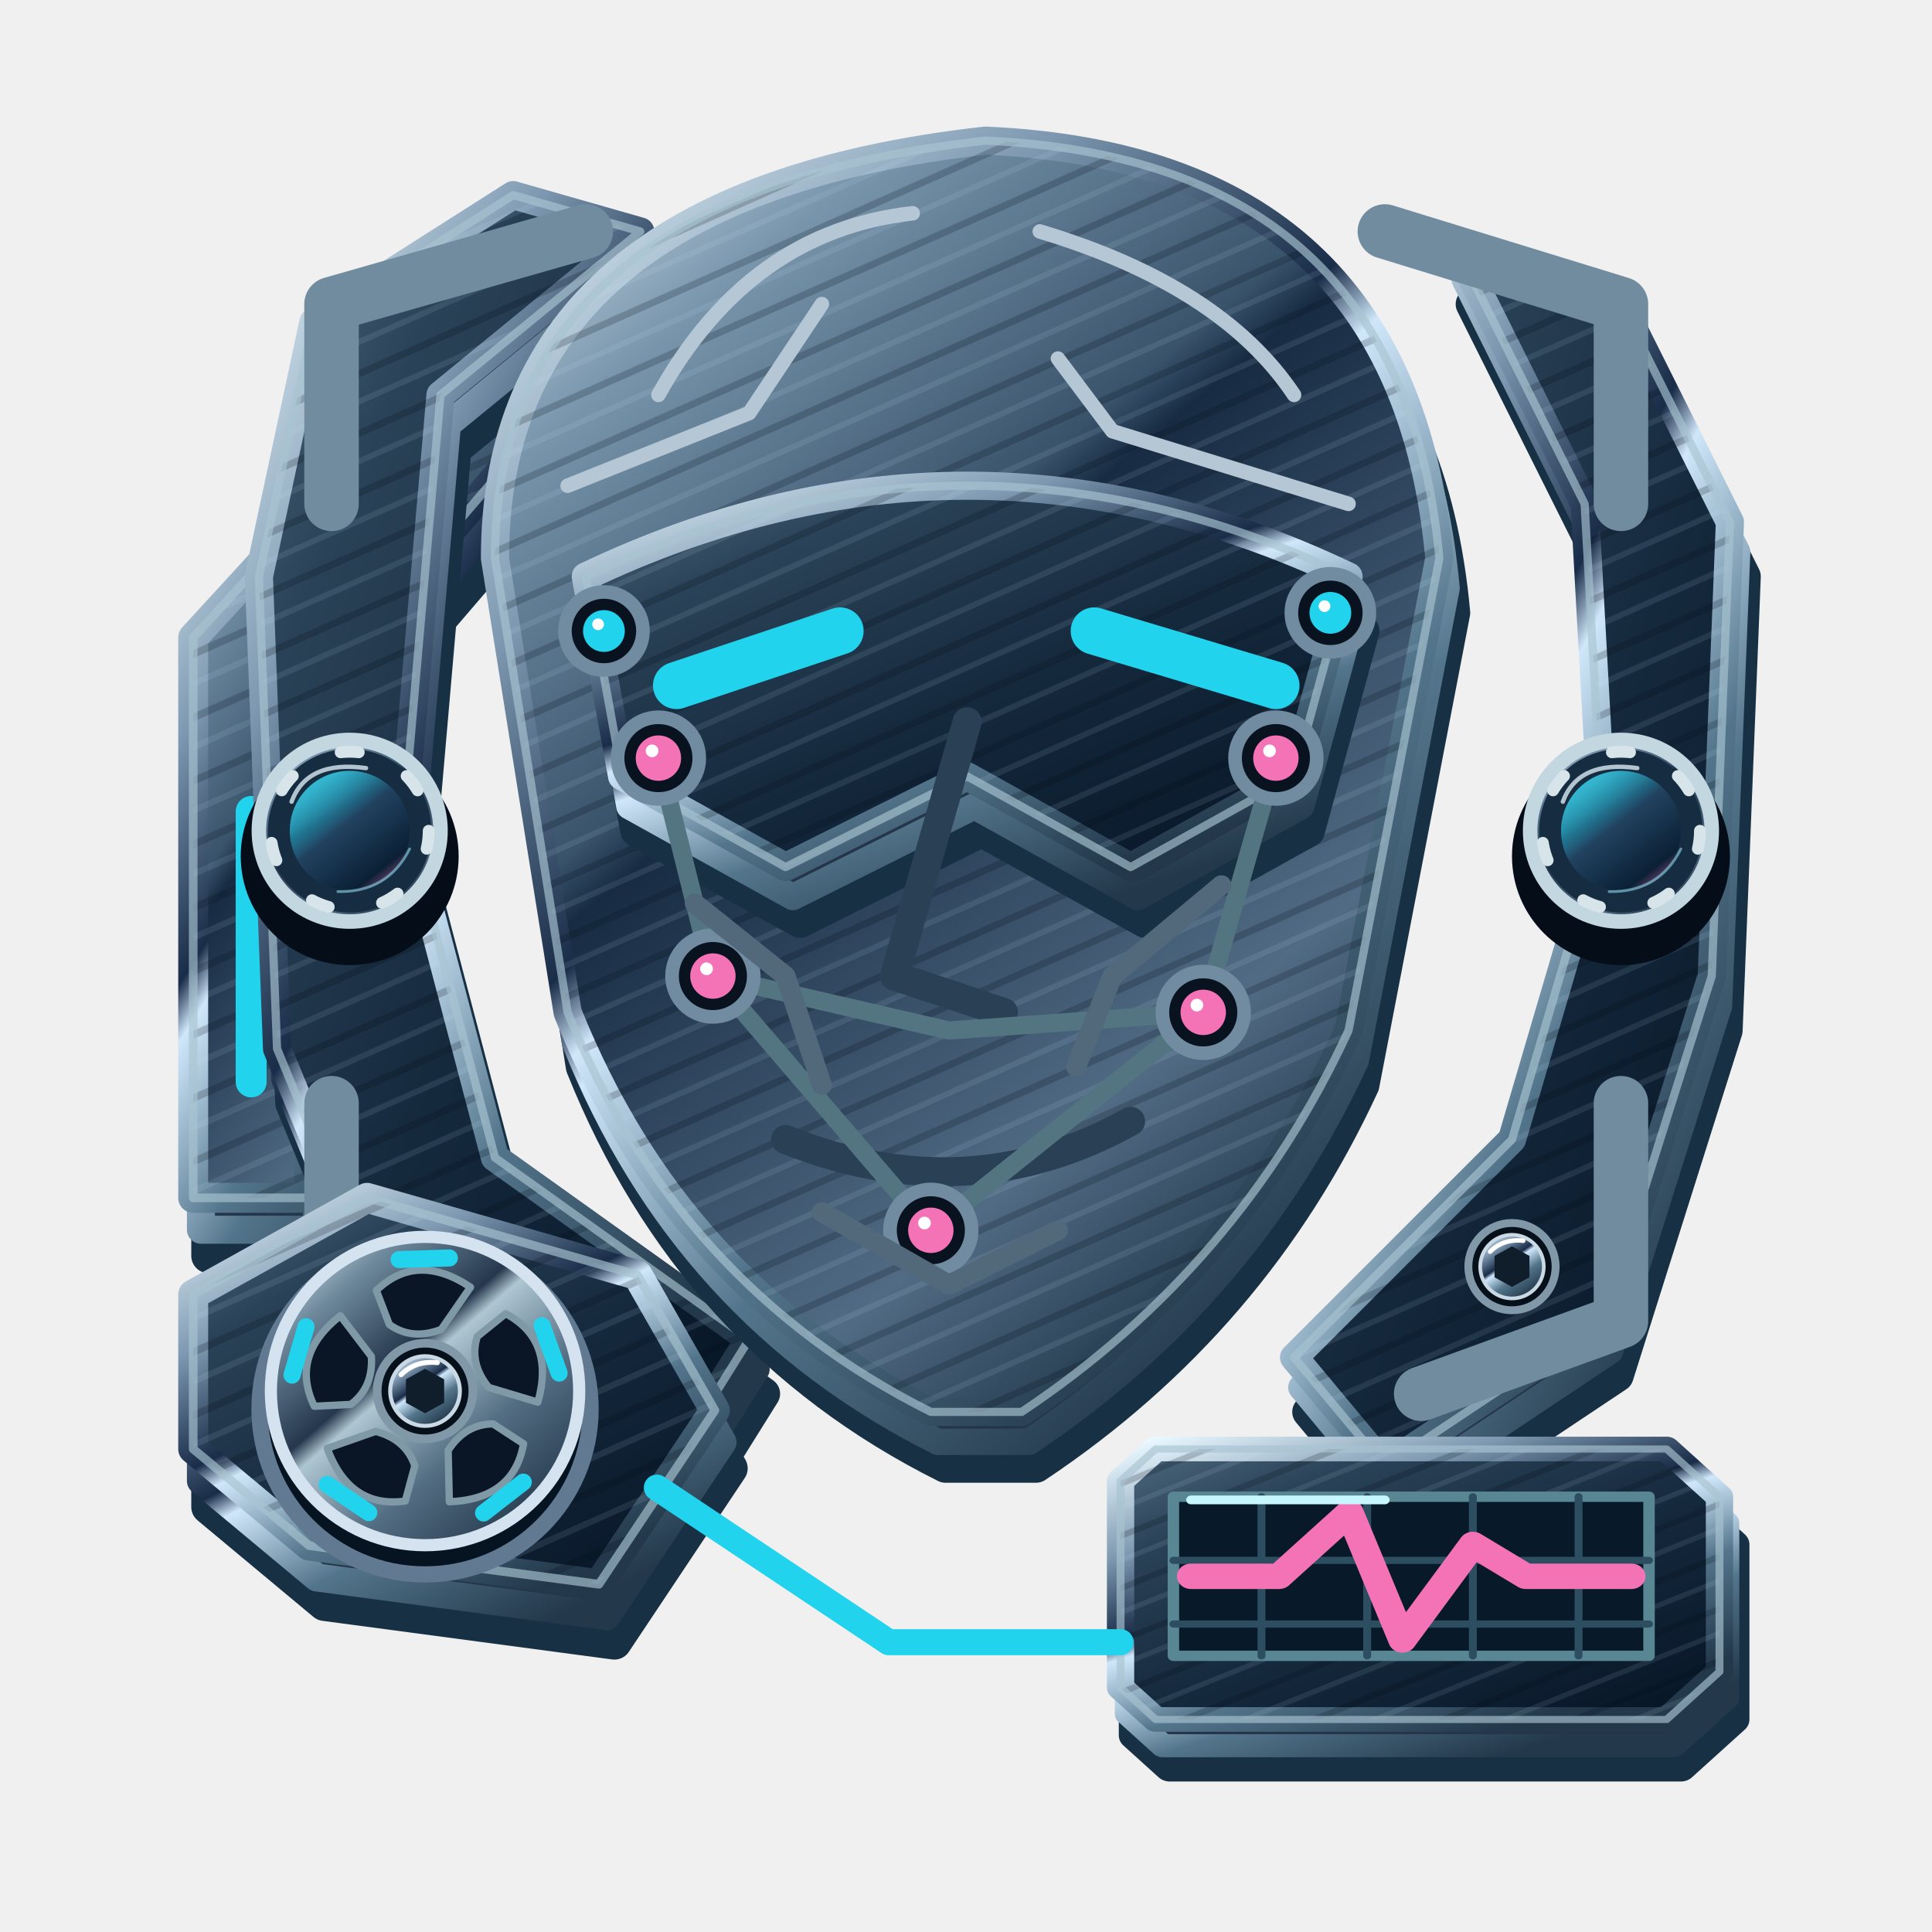
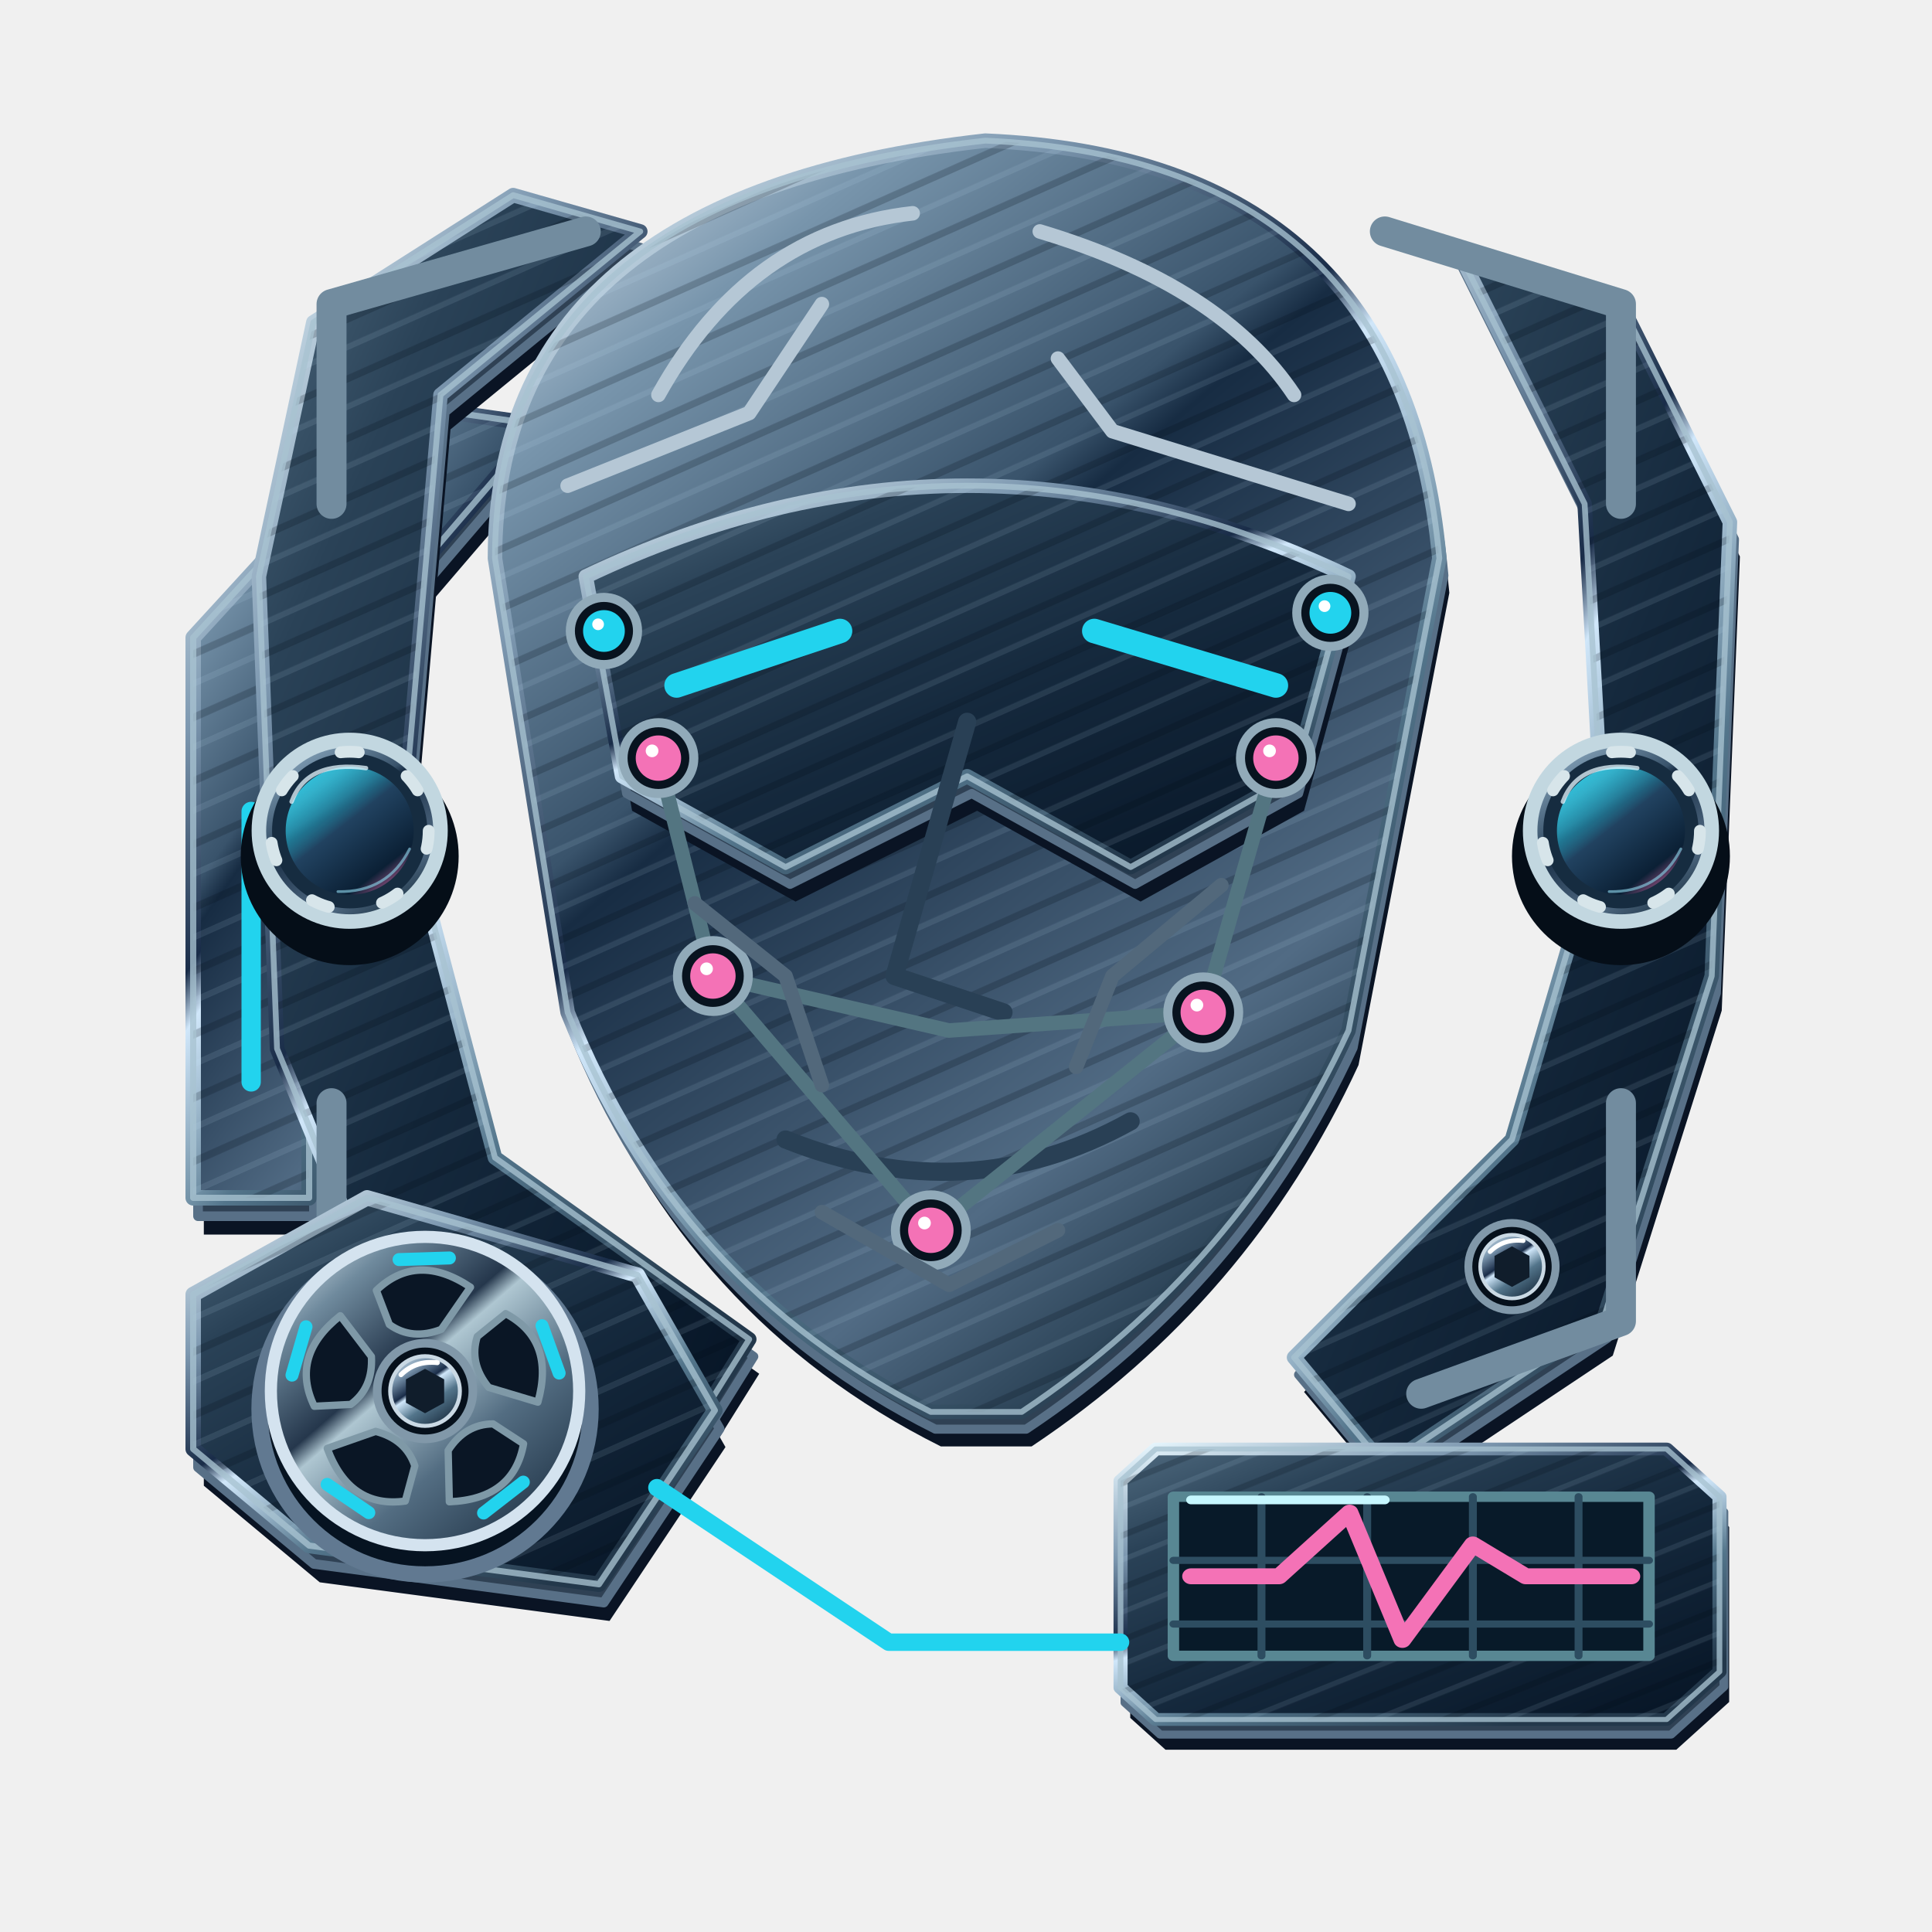
<svg xmlns="http://www.w3.org/2000/svg" width="200" height="200" viewBox="0 0 200 200" role="img" aria-label="Rostro" data-icon="face" data-semantic="face-calibration camera-off landmarks-reserved" data-visual-style="titanio-optico" data-motion="static">
  <defs>
    <linearGradient id="alice-face-rotor" x2=".86" y2="1">
      <stop stop-color="#edf8ff" />
      <stop offset=".21" stop-color="#6f8a9d" />
      <stop offset=".43" stop-color="#25374c" />
      <stop offset=".48" stop-color="#aec6d1" />
      <stop offset=".7" stop-color="#536d82" />
      <stop offset="1" stop-color="#1d3043" />
    </linearGradient>
    <linearGradient id="alice-face-contact" x2=".15" y2="1">
      <stop stop-color="#ffe2aa" />
      <stop offset=".26" stop-color="#cf955c" />
      <stop offset=".59" stop-color="#875838" />
      <stop offset=".81" stop-color="#eeb377" />
      <stop offset="1" stop-color="#603e2e" />
    </linearGradient>
    <pattern id="alice-face-brushing" width="3" height="3" patternUnits="userSpaceOnUse" patternTransform="rotate(-24)">
      <path d="M0 .4h3" stroke="#d1e6fa" opacity=".10" stroke-width=".32" />
      <path d="M0 2h3" stroke="#020913" opacity=".20" stroke-width=".38" />
    </pattern>
    <linearGradient id="alice-face-bevel" x1="0" y1="0" x2=".68" y2="1">
      <stop stop-color="#e9f8ff" />
      <stop offset=".27" stop-color="#7d98b0" />
      <stop offset=".48" stop-color="#192c48" />
      <stop offset=".53" stop-color="#d0e7fa" />
      <stop offset=".73" stop-color="#53758b" />
      <stop offset="1" stop-color="#23384b" />
    </linearGradient>
    <linearGradient id="alice-face-metal" x1="0" y1="0" x2=".62" y2="1">
      <stop stop-color="#d9e5f0" />
      <stop offset=".19" stop-color="#7895ac" />
      <stop offset=".44" stop-color="#39536b" />
      <stop offset=".48" stop-color="#172c43" />
      <stop offset=".84" stop-color="#516b84" />
      <stop offset="1" stop-color="#263d50" />
    </linearGradient>
    <linearGradient id="alice-face-dark-metal" x1="0" y1="0" x2=".85" y2="1">
      <stop stop-color="#506b80" />
      <stop offset=".23" stop-color="#2a4257" />
      <stop offset=".58" stop-color="#15293d" />
      <stop offset="1" stop-color="#081728" />
    </linearGradient>
    <linearGradient id="alice-face-glass" x1=".06" y1="0" x2=".84" y2="1">
      <stop stop-color="#22d3ee" />
      <stop offset=".23" stop-color="#22d3ee" stop-opacity=".65" />
      <stop offset=".48" stop-color="#214260" />
      <stop offset=".8" stop-color="#0b2035" />
      <stop offset="1" stop-color="#f472b6" />
    </linearGradient>
    <linearGradient id="alice-face-enamel" x1="0" y1="0" x2=".7" y2="1">
      <stop stop-color="#eeffff" />
      <stop offset=".2" stop-color="#22d3ee" />
      <stop offset=".7" stop-color="#22d3ee" />
      <stop offset="1" stop-color="#f472b6" />
    </linearGradient>
    <linearGradient id="alice-face-screw-metal">
      <stop stop-color="#4a6277" />
      <stop offset=".43" stop-color="#d7e5eb" />
      <stop offset="1" stop-color="#42556b" />
    </linearGradient>
  </defs>
  <g transform="scale(2)" stroke-linecap="round" stroke-linejoin="round">
-     <path d="M10 62V33l11-12 7 1-12 14v26Z" transform="translate(.8 3)" fill="#0a1424" stroke="#173044" stroke-width="1.8" />
-     <path d="M10 62V33l11-12 7 1-12 14v26Z" transform="translate(.4 1.65)" fill="#25364b" stroke="url(#alice-face-bevel)" stroke-width="1.45" />
-     <path d="M10 62V33l11-12 7 1-12 14v26Z" fill="url(#alice-face-metal)" stroke="url(#alice-face-bevel)" stroke-width="1.55" />
-     <path d="M10 62V33l11-12 7 1-12 14v26Z" fill="url(#alice-face-brushing)" stroke="#a8c3d1" stroke-opacity=".66" stroke-width=".45" />
-     <path d="M13 42v14" fill="none" stroke="#22d3ee" stroke-width="1.6" />
+     <path d="M10 62V33l11-12 7 1-12 14v26Z" transform="translate(.55 1.9)" fill="#0a1424" />
+     <path d="M10 62V33l11-12 7 1-12 14v26Z" transform="translate(.25 .95)" fill="#2f4154" stroke="#587087" stroke-width=".5" />
+     <path d="M10 62V33l11-12 7 1-12 14v26Z" fill="url(#alice-face-metal)" stroke="url(#alice-face-bevel)" stroke-width=".8" />
+     <path d="M10 62V33l11-12 7 1-12 14v26Z" fill="url(#alice-face-brushing)" stroke="#a8c3d1" stroke-opacity=".78" stroke-width=".32" />
+     <path d="M13 42v14" fill="none" stroke="#22d3ee" stroke-width="1" />
    <g transform="translate(4 -4) scale(.94)">
      <g data-component="calibration-yoke">
-         <path d="M10 36 13 22 24 15 31 17 20 26 18 49 23 68 37 78 32 86 18 79 11 62Z" transform="translate(.8 3)" fill="#0a1424" stroke="#173044" stroke-width="1.8" />
-         <path d="M10 36 13 22 24 15 31 17 20 26 18 49 23 68 37 78 32 86 18 79 11 62Z" transform="translate(.4 1.65)" fill="#25364b" stroke="url(#alice-face-bevel)" stroke-width="1.45" />
-         <path d="M10 36 13 22 24 15 31 17 20 26 18 49 23 68 37 78 32 86 18 79 11 62Z" fill="url(#alice-face-dark-metal)" stroke="url(#alice-face-bevel)" stroke-width="1.55" />
-         <path d="M10 36 13 22 24 15 31 17 20 26 18 49 23 68 37 78 32 86 18 79 11 62Z" fill="url(#alice-face-brushing)" stroke="#a8c3d1" stroke-opacity=".66" stroke-width=".45" />
-         <path d="M76 18l9 3 6 12-1 25-6 19-12 8-5-6 12-12 5-17-1-18Z" transform="translate(.8 3)" fill="#0a1424" stroke="#173044" stroke-width="1.8" />
-         <path d="M76 18l9 3 6 12-1 25-6 19-12 8-5-6 12-12 5-17-1-18Z" transform="translate(.4 1.65)" fill="#25364b" stroke="url(#alice-face-bevel)" stroke-width="1.45" />
-         <path d="M76 18l9 3 6 12-1 25-6 19-12 8-5-6 12-12 5-17-1-18Z" fill="url(#alice-face-dark-metal)" stroke="url(#alice-face-bevel)" stroke-width="1.55" />
-         <path d="M76 18l9 3 6 12-1 25-6 19-12 8-5-6 12-12 5-17-1-18Z" fill="url(#alice-face-brushing)" stroke="#a8c3d1" stroke-opacity=".66" stroke-width=".45" />
+         <path d="M10 36 13 22 24 15 31 17 20 26 18 49 23 68 37 78 32 86 18 79 11 62Z" transform="translate(.55 1.9)" fill="#0a1424" />
+         <path d="M10 36 13 22 24 15 31 17 20 26 18 49 23 68 37 78 32 86 18 79 11 62Z" transform="translate(.25 .95)" fill="#2f4154" stroke="#587087" stroke-width=".5" />
+         <path d="M10 36 13 22 24 15 31 17 20 26 18 49 23 68 37 78 32 86 18 79 11 62Z" fill="url(#alice-face-dark-metal)" stroke="url(#alice-face-bevel)" stroke-width=".8" />
+         <path d="M10 36 13 22 24 15 31 17 20 26 18 49 23 68 37 78 32 86 18 79 11 62Z" fill="url(#alice-face-brushing)" stroke="#a8c3d1" stroke-opacity=".78" stroke-width=".32" />
+         <path d="M76 18l9 3 6 12-1 25-6 19-12 8-5-6 12-12 5-17-1-18Z" transform="translate(.55 1.9)" fill="#0a1424" />
+         <path d="M76 18l9 3 6 12-1 25-6 19-12 8-5-6 12-12 5-17-1-18Z" transform="translate(.25 .95)" fill="#2f4154" stroke="#587087" stroke-width=".5" />
+         <path d="M76 18l9 3 6 12-1 25-6 19-12 8-5-6 12-12 5-17-1-18Z" fill="url(#alice-face-dark-metal)" stroke="url(#alice-face-bevel)" stroke-width=".8" />
+         <path d="M76 18l9 3 6 12-1 25-6 19-12 8-5-6 12-12 5-17-1-18Z" fill="url(#alice-face-brushing)" stroke="#a8c3d1" stroke-opacity=".78" stroke-width=".32" />
        <circle cx="15" cy="51.4" r="6" fill="#050e18" />
        <circle cx="15" cy="50" r="5" fill="url(#alice-face-metal)" stroke="#c2d7e0" stroke-width=".8" />
-         <circle cx="15" cy="50" r="3.9" fill="url(#alice-face-glass)" stroke="#162c40" stroke-width="1.2" />
+         <circle cx="15" cy="50" r="3.9" fill="url(#alice-face-glass)" stroke="#162c40" stroke-width=".75" />
        <path d="M11.8 48.4Q12.65 46.1 15.9 46.55" fill="none" stroke="#e4f6ff" stroke-opacity=".75" stroke-width="0.24" />
        <path d="M14.35 53.35Q17.1 53.4 18.3 51" fill="none" stroke="#86cbe0" stroke-opacity=".65" stroke-width="0.15" />
        <circle cx="15" cy="50" r="4.35" fill="none" stroke="#d7e5ea" stroke-width=".65" stroke-dasharray="1 3" />
        <circle cx="85" cy="51.4" r="6" fill="#050e18" />
        <circle cx="85" cy="50" r="5" fill="url(#alice-face-metal)" stroke="#c2d7e0" stroke-width=".8" />
-         <circle cx="85" cy="50" r="3.9" fill="url(#alice-face-glass)" stroke="#162c40" stroke-width="1.2" />
+         <circle cx="85" cy="50" r="3.9" fill="url(#alice-face-glass)" stroke="#162c40" stroke-width=".75" />
        <path d="M81.8 48.4Q82.65 46.1 85.9 46.55" fill="none" stroke="#e4f6ff" stroke-opacity=".75" stroke-width="0.24" />
        <path d="M84.35 53.35Q87.1 53.4 88.3 51" fill="none" stroke="#86cbe0" stroke-opacity=".65" stroke-width="0.15" />
        <circle cx="85" cy="50" r="4.35" fill="none" stroke="#d7e5ea" stroke-width=".65" stroke-dasharray="1 3" />
        <g transform="translate(24 77) scale(1.55)">
          <circle r="1.55" fill="#06101b" stroke="#8198a9" stroke-width=".28" />
          <circle r="1.13" fill="url(#alice-face-bevel)" stroke="#cad9e4" stroke-width=".13" />
          <path d="M-.62-.38 0-.72 .62-.38 .62.38 0 .72-.62.38Z" fill="#101d2b" />
          <path d="M-.78-.53Q-.3-1 .4-.92" stroke="white" stroke-width=".16" fill="none" />
        </g>
        <g transform="translate(79 74) scale(1.55)">
          <circle r="1.55" fill="#06101b" stroke="#8198a9" stroke-width=".28" />
          <circle r="1.13" fill="url(#alice-face-bevel)" stroke="#cad9e4" stroke-width=".13" />
          <path d="M-.62-.38 0-.72 .62-.38 .62.38 0 .72-.62.38Z" fill="#101d2b" />
          <path d="M-.78-.53Q-.3-1 .4-.92" stroke="white" stroke-width=".16" fill="none" />
        </g>
      </g>
      <g data-part="landmark-mask">
-         <path d="M14 32V21L28 17M72 17L85 21V32M14 65V77L26 81M74 81L85 77V65" fill="none" stroke="#728c9f" stroke-width="3" />
-         <path d="M50 12Q73 13 75 35L70 61Q64 74 52 82H47Q33 75 27 60L23 35Q23 15 50 12Z" transform="translate(.8 3)" fill="#0a1424" stroke="#173044" stroke-width="1.8" />
-         <path d="M50 12Q73 13 75 35L70 61Q64 74 52 82H47Q33 75 27 60L23 35Q23 15 50 12Z" transform="translate(.4 1.65)" fill="#25364b" stroke="url(#alice-face-bevel)" stroke-width="1.45" />
-         <path d="M50 12Q73 13 75 35L70 61Q64 74 52 82H47Q33 75 27 60L23 35Q23 15 50 12Z" fill="url(#alice-face-metal)" stroke="url(#alice-face-bevel)" stroke-width="1.55" />
-         <path d="M50 12Q73 13 75 35L70 61Q64 74 52 82H47Q33 75 27 60L23 35Q23 15 50 12Z" fill="url(#alice-face-brushing)" stroke="#a8c3d1" stroke-opacity=".66" stroke-width=".45" />
-         <path d="M28 36Q49 26 70 36L67 47 58 52 49 47 39 52 30 47Z" transform="translate(.8 3)" fill="#0a1424" stroke="#173044" stroke-width="1.8" />
-         <path d="M28 36Q49 26 70 36L67 47 58 52 49 47 39 52 30 47Z" transform="translate(.4 1.65)" fill="#25364b" stroke="url(#alice-face-bevel)" stroke-width="1.45" />
-         <path d="M28 36Q49 26 70 36L67 47 58 52 49 47 39 52 30 47Z" fill="url(#alice-face-dark-metal)" stroke="url(#alice-face-bevel)" stroke-width="1.55" />
-         <path d="M28 36Q49 26 70 36L67 47 58 52 49 47 39 52 30 47Z" fill="url(#alice-face-brushing)" stroke="#a8c3d1" stroke-opacity=".66" stroke-width=".45" />
-         <path d="M33 42l9-3M56 39l10 3" fill="none" stroke="#22d3ee" stroke-width="2.6" />
-         <path d="M49 44l-4 14 6 2M39 67q10 4 19-1" fill="none" stroke="#294055" stroke-width="1.6" />
-         <path d="M32 46L35 58 47 72 62 60 66 46M35 58l13 3 14-1" fill="none" stroke="#537581" stroke-width="1" />
-         <circle cx="32" cy="46" r="2.25" fill="#08131f" stroke="#718ba0" stroke-width=".75" />
+         <path d="M14 32V21L28 17M72 17L85 21V32M14 65V77L26 81M74 81L85 77V65" fill="none" stroke="#728c9f" stroke-width="1.65" />
+         <path d="M50 12Q73 13 75 35L70 61Q64 74 52 82H47Q33 75 27 60L23 35Q23 15 50 12Z" transform="translate(.55 1.9)" fill="#0a1424" />
+         <path d="M50 12Q73 13 75 35L70 61Q64 74 52 82H47Q33 75 27 60L23 35Q23 15 50 12Z" transform="translate(.25 .95)" fill="#2f4154" stroke="#587087" stroke-width=".5" />
+         <path d="M50 12Q73 13 75 35L70 61Q64 74 52 82H47Q33 75 27 60L23 35Q23 15 50 12Z" fill="url(#alice-face-metal)" stroke="url(#alice-face-bevel)" stroke-width=".8" />
+         <path d="M50 12Q73 13 75 35L70 61Q64 74 52 82H47Q33 75 27 60L23 35Q23 15 50 12Z" fill="url(#alice-face-brushing)" stroke="#a8c3d1" stroke-opacity=".78" stroke-width=".32" />
+         <path d="M28 36Q49 26 70 36L67 47 58 52 49 47 39 52 30 47Z" transform="translate(.55 1.9)" fill="#0a1424" />
+         <path d="M28 36Q49 26 70 36L67 47 58 52 49 47 39 52 30 47Z" transform="translate(.25 .95)" fill="#2f4154" stroke="#587087" stroke-width=".5" />
+         <path d="M28 36Q49 26 70 36L67 47 58 52 49 47 39 52 30 47Z" fill="url(#alice-face-dark-metal)" stroke="url(#alice-face-bevel)" stroke-width=".8" />
+         <path d="M28 36Q49 26 70 36L67 47 58 52 49 47 39 52 30 47Z" fill="url(#alice-face-brushing)" stroke="#a8c3d1" stroke-opacity=".78" stroke-width=".32" />
+         <path d="M33 42l9-3M56 39l10 3" fill="none" stroke="#22d3ee" stroke-width="1.35" />
+         <path d="M49 44l-4 14 6 2M39 67q10 4 19-1" fill="none" stroke="#294055" stroke-width="1" />
+         <path d="M32 46L35 58 47 72 62 60 66 46M35 58l13 3 14-1" fill="none" stroke="#537581" stroke-width="0.8" />
+         <circle cx="32" cy="46" r="1.95" fill="#08131f" stroke="#91aab9" stroke-width=".5" />
        <circle cx="32" cy="46" r="1.25" fill="#f472b6" />
        <circle cx="31.65" cy="45.6" r="0.35" fill="#fff" />
-         <circle cx="35" cy="58" r="2.25" fill="#08131f" stroke="#718ba0" stroke-width=".75" />
+         <circle cx="35" cy="58" r="1.95" fill="#08131f" stroke="#91aab9" stroke-width=".5" />
        <circle cx="35" cy="58" r="1.25" fill="#f472b6" />
        <circle cx="34.65" cy="57.6" r="0.35" fill="#fff" />
-         <circle cx="47" cy="72" r="2.25" fill="#08131f" stroke="#718ba0" stroke-width=".75" />
+         <circle cx="47" cy="72" r="1.95" fill="#08131f" stroke="#91aab9" stroke-width=".5" />
        <circle cx="47" cy="72" r="1.25" fill="#f472b6" />
        <circle cx="46.65" cy="71.6" r="0.35" fill="#fff" />
-         <circle cx="62" cy="60" r="2.25" fill="#08131f" stroke="#718ba0" stroke-width=".75" />
+         <circle cx="62" cy="60" r="1.95" fill="#08131f" stroke="#91aab9" stroke-width=".5" />
        <circle cx="62" cy="60" r="1.25" fill="#f472b6" />
        <circle cx="61.65" cy="59.6" r="0.35" fill="#fff" />
-         <circle cx="66" cy="46" r="2.25" fill="#08131f" stroke="#718ba0" stroke-width=".75" />
+         <circle cx="66" cy="46" r="1.95" fill="#08131f" stroke="#91aab9" stroke-width=".5" />
        <circle cx="66" cy="46" r="1.25" fill="#f472b6" />
        <circle cx="65.65" cy="45.6" r="0.35" fill="#fff" />
        <g data-component="facial-contours">
          <path d="M32 26q5-9 14-10m7 1q10 3 14 9M27 31l10-4 4-6m13 3 3 4 13 4" fill="none" stroke="#b5c7d5" stroke-width="0.8" />
-           <path d="M34 54l5 4 2 6m22-11-6 5-2 5m-14 8 7 4 6-3" fill="none" stroke="#52687b" stroke-width="1.1" />
-           <circle cx="29" cy="39" r="2.15" fill="#08131f" stroke="#718ba0" stroke-width=".75" />
+           <path d="M34 54l5 4 2 6m22-11-6 5-2 5m-14 8 7 4 6-3" fill="none" stroke="#52687b" stroke-width="0.8" />
+           <circle cx="29" cy="39" r="1.85" fill="#08131f" stroke="#91aab9" stroke-width=".5" />
          <circle cx="29" cy="39" r="1.15" fill="#22d3ee" />
          <circle cx="28.678" cy="38.632" r="0.322" fill="#fff" />
-           <circle cx="69" cy="38" r="2.15" fill="#08131f" stroke="#718ba0" stroke-width=".75" />
+           <circle cx="69" cy="38" r="1.85" fill="#08131f" stroke="#91aab9" stroke-width=".5" />
          <circle cx="69" cy="38" r="1.15" fill="#22d3ee" />
          <circle cx="68.678" cy="37.632" r="0.322" fill="#fff" />
        </g>
      </g>
    </g>
    <g data-component="stereo-calibration-head">
-       <path d="M10 67 19 62 33 66 37 73 31 82 16 80 10 75Z" transform="translate(.8 3)" fill="#0a1424" stroke="#173044" stroke-width="1.8" />
-       <path d="M10 67 19 62 33 66 37 73 31 82 16 80 10 75Z" transform="translate(.4 1.65)" fill="#25364b" stroke="url(#alice-face-bevel)" stroke-width="1.45" />
-       <path d="M10 67 19 62 33 66 37 73 31 82 16 80 10 75Z" fill="url(#alice-face-dark-metal)" stroke="url(#alice-face-bevel)" stroke-width="1.55" />
-       <path d="M10 67 19 62 33 66 37 73 31 82 16 80 10 75Z" fill="url(#alice-face-brushing)" stroke="#a8c3d1" stroke-opacity=".66" stroke-width=".45" />
+       <path d="M10 67 19 62 33 66 37 73 31 82 16 80 10 75Z" transform="translate(.55 1.9)" fill="#0a1424" />
+       <path d="M10 67 19 62 33 66 37 73 31 82 16 80 10 75Z" transform="translate(.25 .95)" fill="#2f4154" stroke="#587087" stroke-width=".5" />
+       <path d="M10 67 19 62 33 66 37 73 31 82 16 80 10 75Z" fill="url(#alice-face-dark-metal)" stroke="url(#alice-face-bevel)" stroke-width=".8" />
+       <path d="M10 67 19 62 33 66 37 73 31 82 16 80 10 75Z" fill="url(#alice-face-brushing)" stroke="#a8c3d1" stroke-opacity=".78" stroke-width=".32" />
      <g transform="translate(22 72) scale(0.84)">
        <circle cy="1.1" r="10.2" fill="#061321" stroke="#617991" />
        <circle r="9.5" fill="url(#alice-face-rotor)" stroke="#d4e3ef" stroke-width=".75" />
        <g transform="rotate(0)">
          <path d="M-3-6.2Q-.5-8.6 2.8-6.4L1-3.8Q-.8-3.1-2.2-4.1Z" fill="#0a1625" stroke="#7f99a7" stroke-width=".45" />
-           <path d="M-1.6-8.1L1.5-8.2" fill="none" stroke="#22d3ee" stroke-width="1.05" />
+           <path d="M-1.6-8.1L1.5-8.2" fill="none" stroke="#22d3ee" stroke-width="0.8" />
        </g>
        <g transform="rotate(72)">
          <path d="M-3-6.2Q-.5-8.6 2.8-6.4L1-3.8Q-.8-3.1-2.2-4.1Z" fill="#0a1625" stroke="#7f99a7" stroke-width=".45" />
-           <path d="M-1.6-8.1L1.5-8.2" fill="none" stroke="#22d3ee" stroke-width="1.05" />
+           <path d="M-1.6-8.1L1.5-8.2" fill="none" stroke="#22d3ee" stroke-width="0.8" />
        </g>
        <g transform="rotate(144)">
          <path d="M-3-6.2Q-.5-8.6 2.8-6.4L1-3.8Q-.8-3.1-2.2-4.1Z" fill="#0a1625" stroke="#7f99a7" stroke-width=".45" />
-           <path d="M-1.6-8.1L1.5-8.2" fill="none" stroke="#22d3ee" stroke-width="1.05" />
+           <path d="M-1.6-8.1L1.5-8.2" fill="none" stroke="#22d3ee" stroke-width="0.8" />
        </g>
        <g transform="rotate(216)">
          <path d="M-3-6.2Q-.5-8.6 2.8-6.4L1-3.8Q-.8-3.1-2.2-4.1Z" fill="#0a1625" stroke="#7f99a7" stroke-width=".45" />
-           <path d="M-1.6-8.1L1.5-8.2" fill="none" stroke="#22d3ee" stroke-width="1.05" />
+           <path d="M-1.6-8.1L1.5-8.2" fill="none" stroke="#22d3ee" stroke-width="0.8" />
        </g>
        <g transform="rotate(288)">
          <path d="M-3-6.2Q-.5-8.6 2.8-6.4L1-3.8Q-.8-3.1-2.2-4.1Z" fill="#0a1625" stroke="#7f99a7" stroke-width=".45" />
-           <path d="M-1.6-8.1L1.5-8.2" fill="none" stroke="#22d3ee" stroke-width="1.05" />
+           <path d="M-1.6-8.1L1.5-8.2" fill="none" stroke="#22d3ee" stroke-width="0.8" />
        </g>
        <g transform="translate(0 0) scale(1.9)">
          <circle r="1.55" fill="#06101b" stroke="#8198a9" stroke-width=".28" />
          <circle r="1.13" fill="url(#alice-face-bevel)" stroke="#cad9e4" stroke-width=".13" />
          <path d="M-.62-.38 0-.72 .62-.38 .62.38 0 .72-.62.38Z" fill="#101d2b" />
          <path d="M-.78-.53Q-.3-1 .4-.92" stroke="white" stroke-width=".16" fill="none" />
        </g>
      </g>
      <g transform="translate(58 75) scale(0.9117647 0.8235294)">
-         <path d="M2 0H31L34 3V14L31 17H2L0 15V2Z" transform="translate(.8 3)" fill="#0a1424" stroke="#173044" stroke-width="1.8" />
-         <path d="M2 0H31L34 3V14L31 17H2L0 15V2Z" transform="translate(.4 1.65)" fill="#25364b" stroke="url(#alice-face-bevel)" stroke-width="1.45" />
-         <path d="M2 0H31L34 3V14L31 17H2L0 15V2Z" fill="url(#alice-face-dark-metal)" stroke="url(#alice-face-bevel)" stroke-width="1.55" />
-         <path d="M2 0H31L34 3V14L31 17H2L0 15V2Z" fill="url(#alice-face-brushing)" stroke="#a8c3d1" stroke-opacity=".66" stroke-width=".45" />
+         <path d="M2 0H31L34 3V14L31 17H2L0 15V2Z" transform="translate(.55 1.9)" fill="#0a1424" />
+         <path d="M2 0H31L34 3V14L31 17H2L0 15V2Z" transform="translate(.25 .95)" fill="#2f4154" stroke="#587087" stroke-width=".5" />
+         <path d="M2 0H31L34 3V14L31 17H2L0 15V2Z" fill="url(#alice-face-dark-metal)" stroke="url(#alice-face-bevel)" stroke-width=".8" />
+         <path d="M2 0H31L34 3V14L31 17H2L0 15V2Z" fill="url(#alice-face-brushing)" stroke="#a8c3d1" stroke-opacity=".78" stroke-width=".32" />
        <path d="M3 3H30V13H3Z" fill="#081a29" stroke="#588793" stroke-width=".65" />
        <path d="M3 7h27m-27 4h27m-22-8v10m6-10v10m6-10v10m6-10v10" stroke="#2d4d61" stroke-width=".45" />
-         <path d="M4 8h5l4-4 3 8 4-6 3 2h6" fill="none" stroke="#f472b6" stroke-width="1.6" />
+         <path d="M4 8h5l4-4 3 8 4-6 3 2h6" fill="none" stroke="#f472b6" stroke-width="1" />
        <path d="M4 3.2h11" fill="none" stroke="#c6f7ff" stroke-width="0.55" />
      </g>
-       <path d="M34 77l12 8h12" fill="none" stroke="#22d3ee" stroke-width="1.35" />
+       <path d="M34 77l12 8h12" fill="none" stroke="#22d3ee" stroke-width="0.9" />
    </g>
  </g>
</svg>
